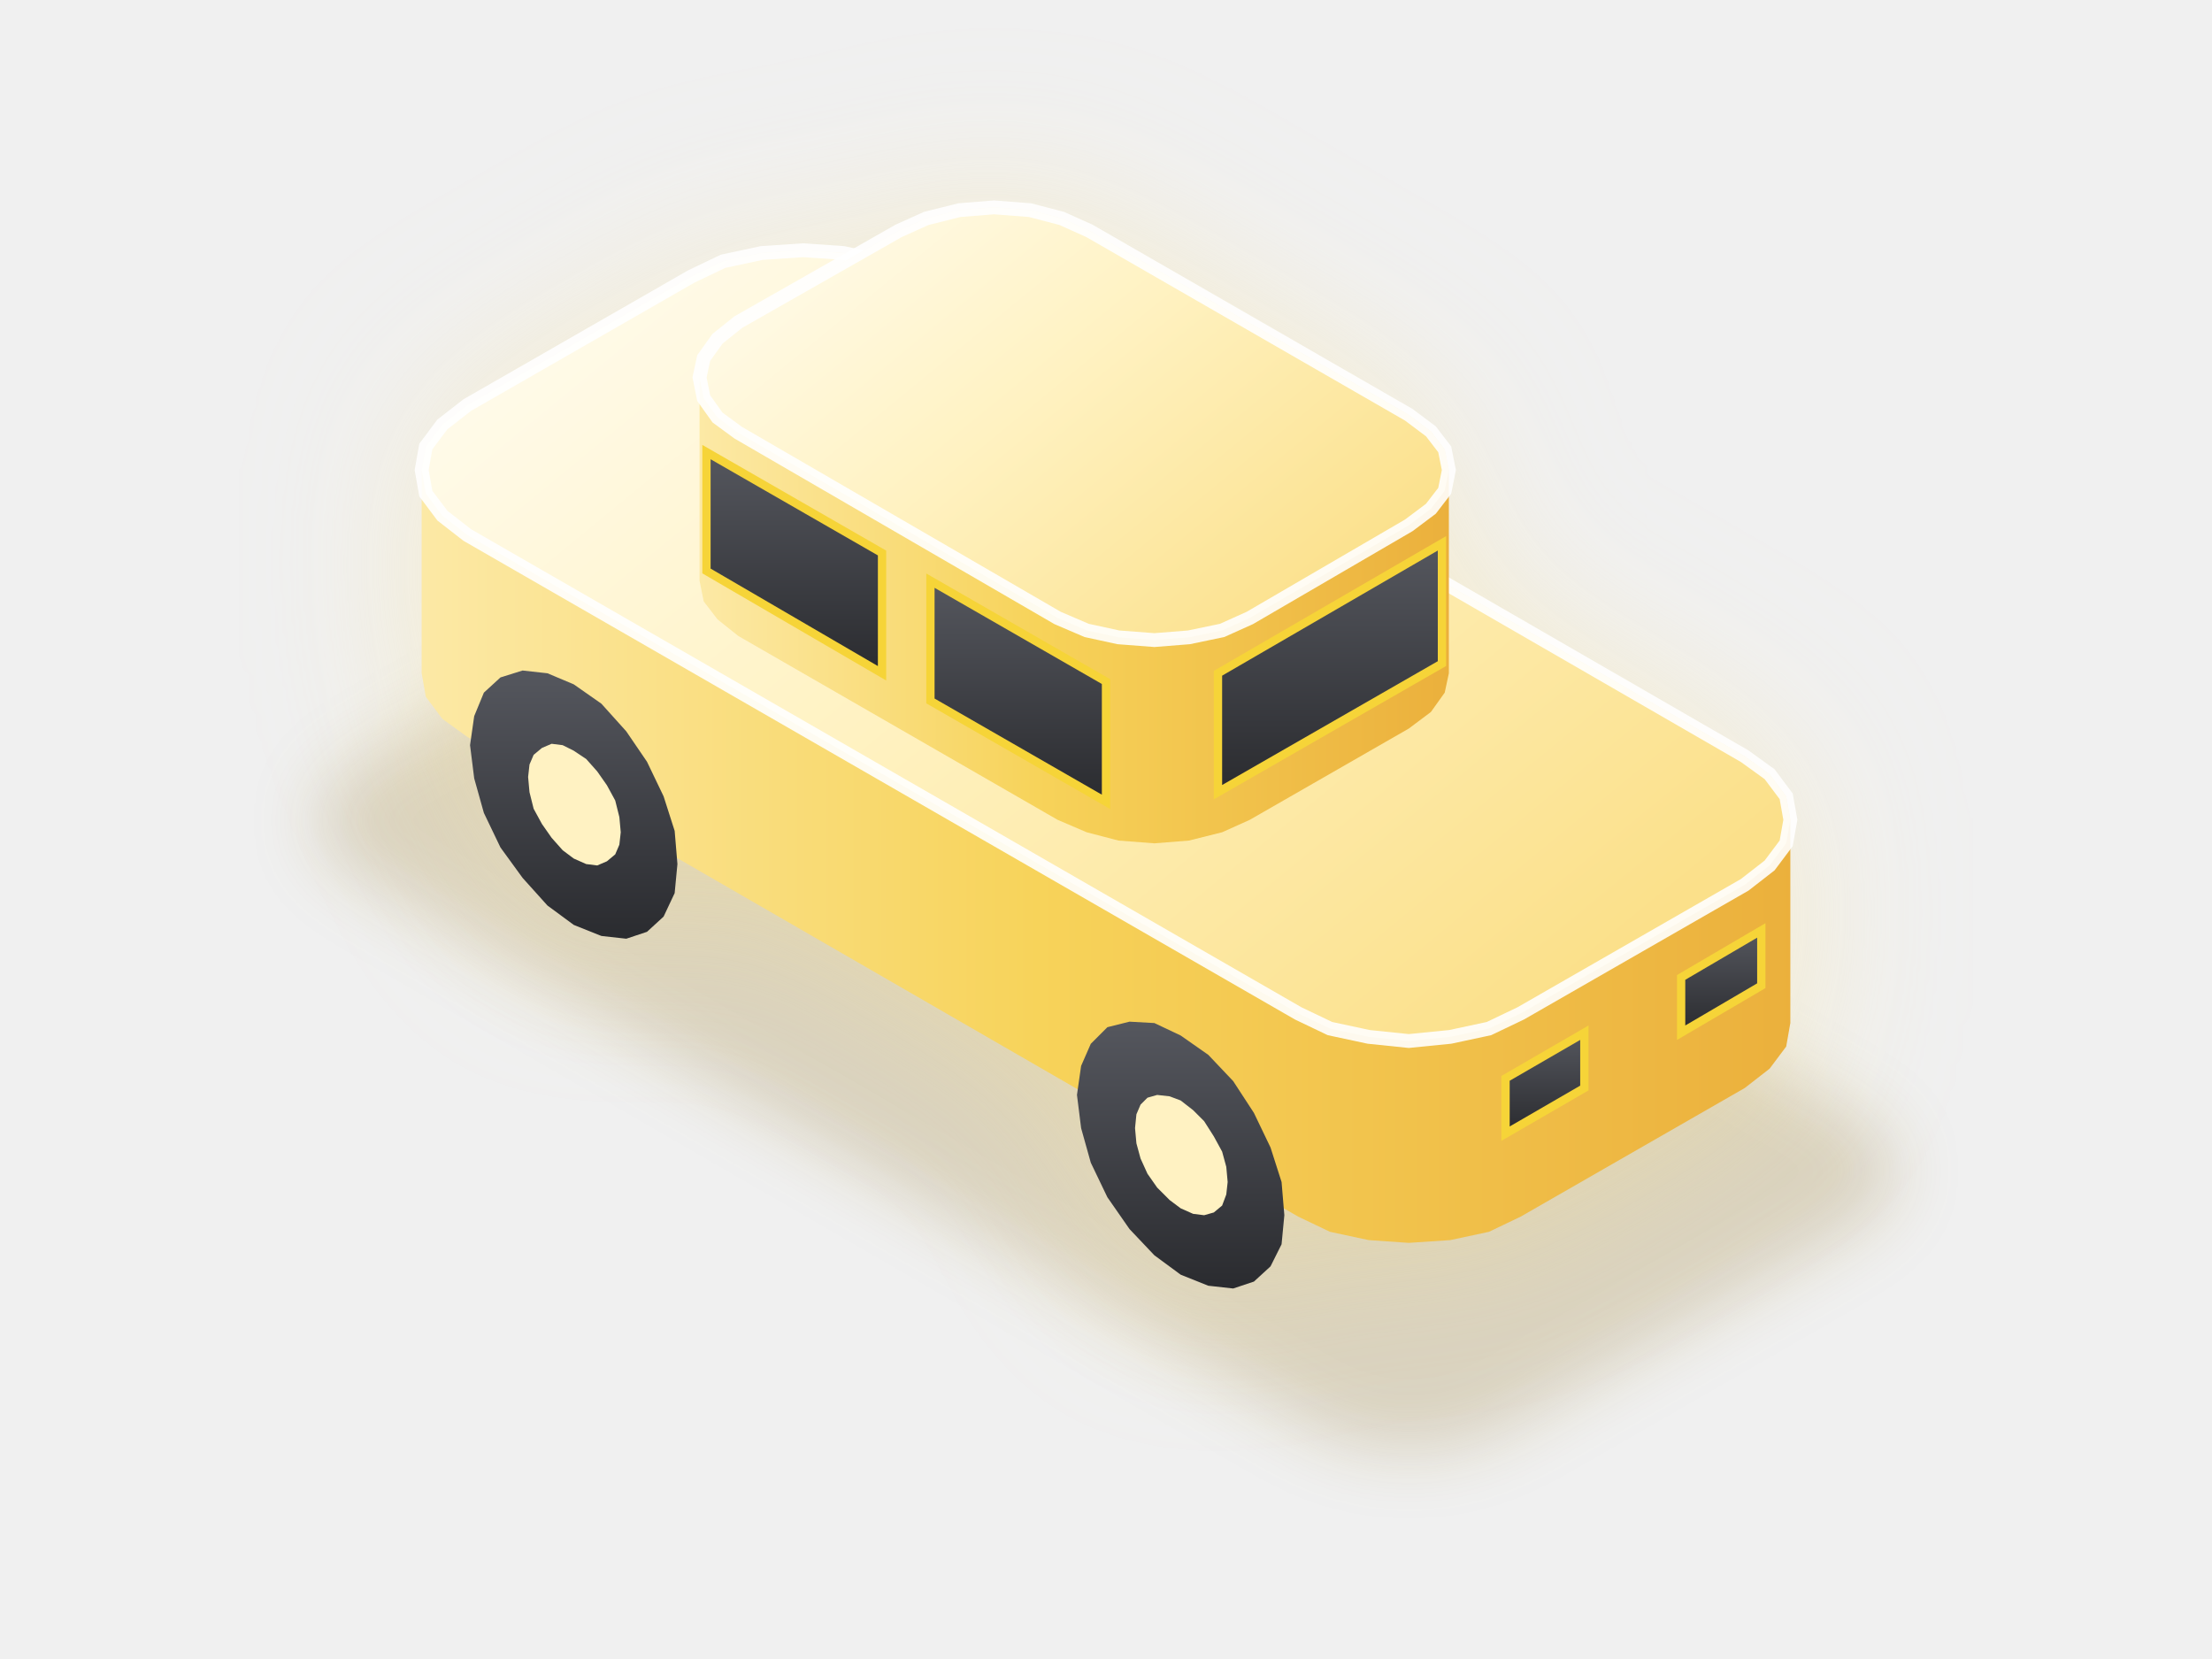
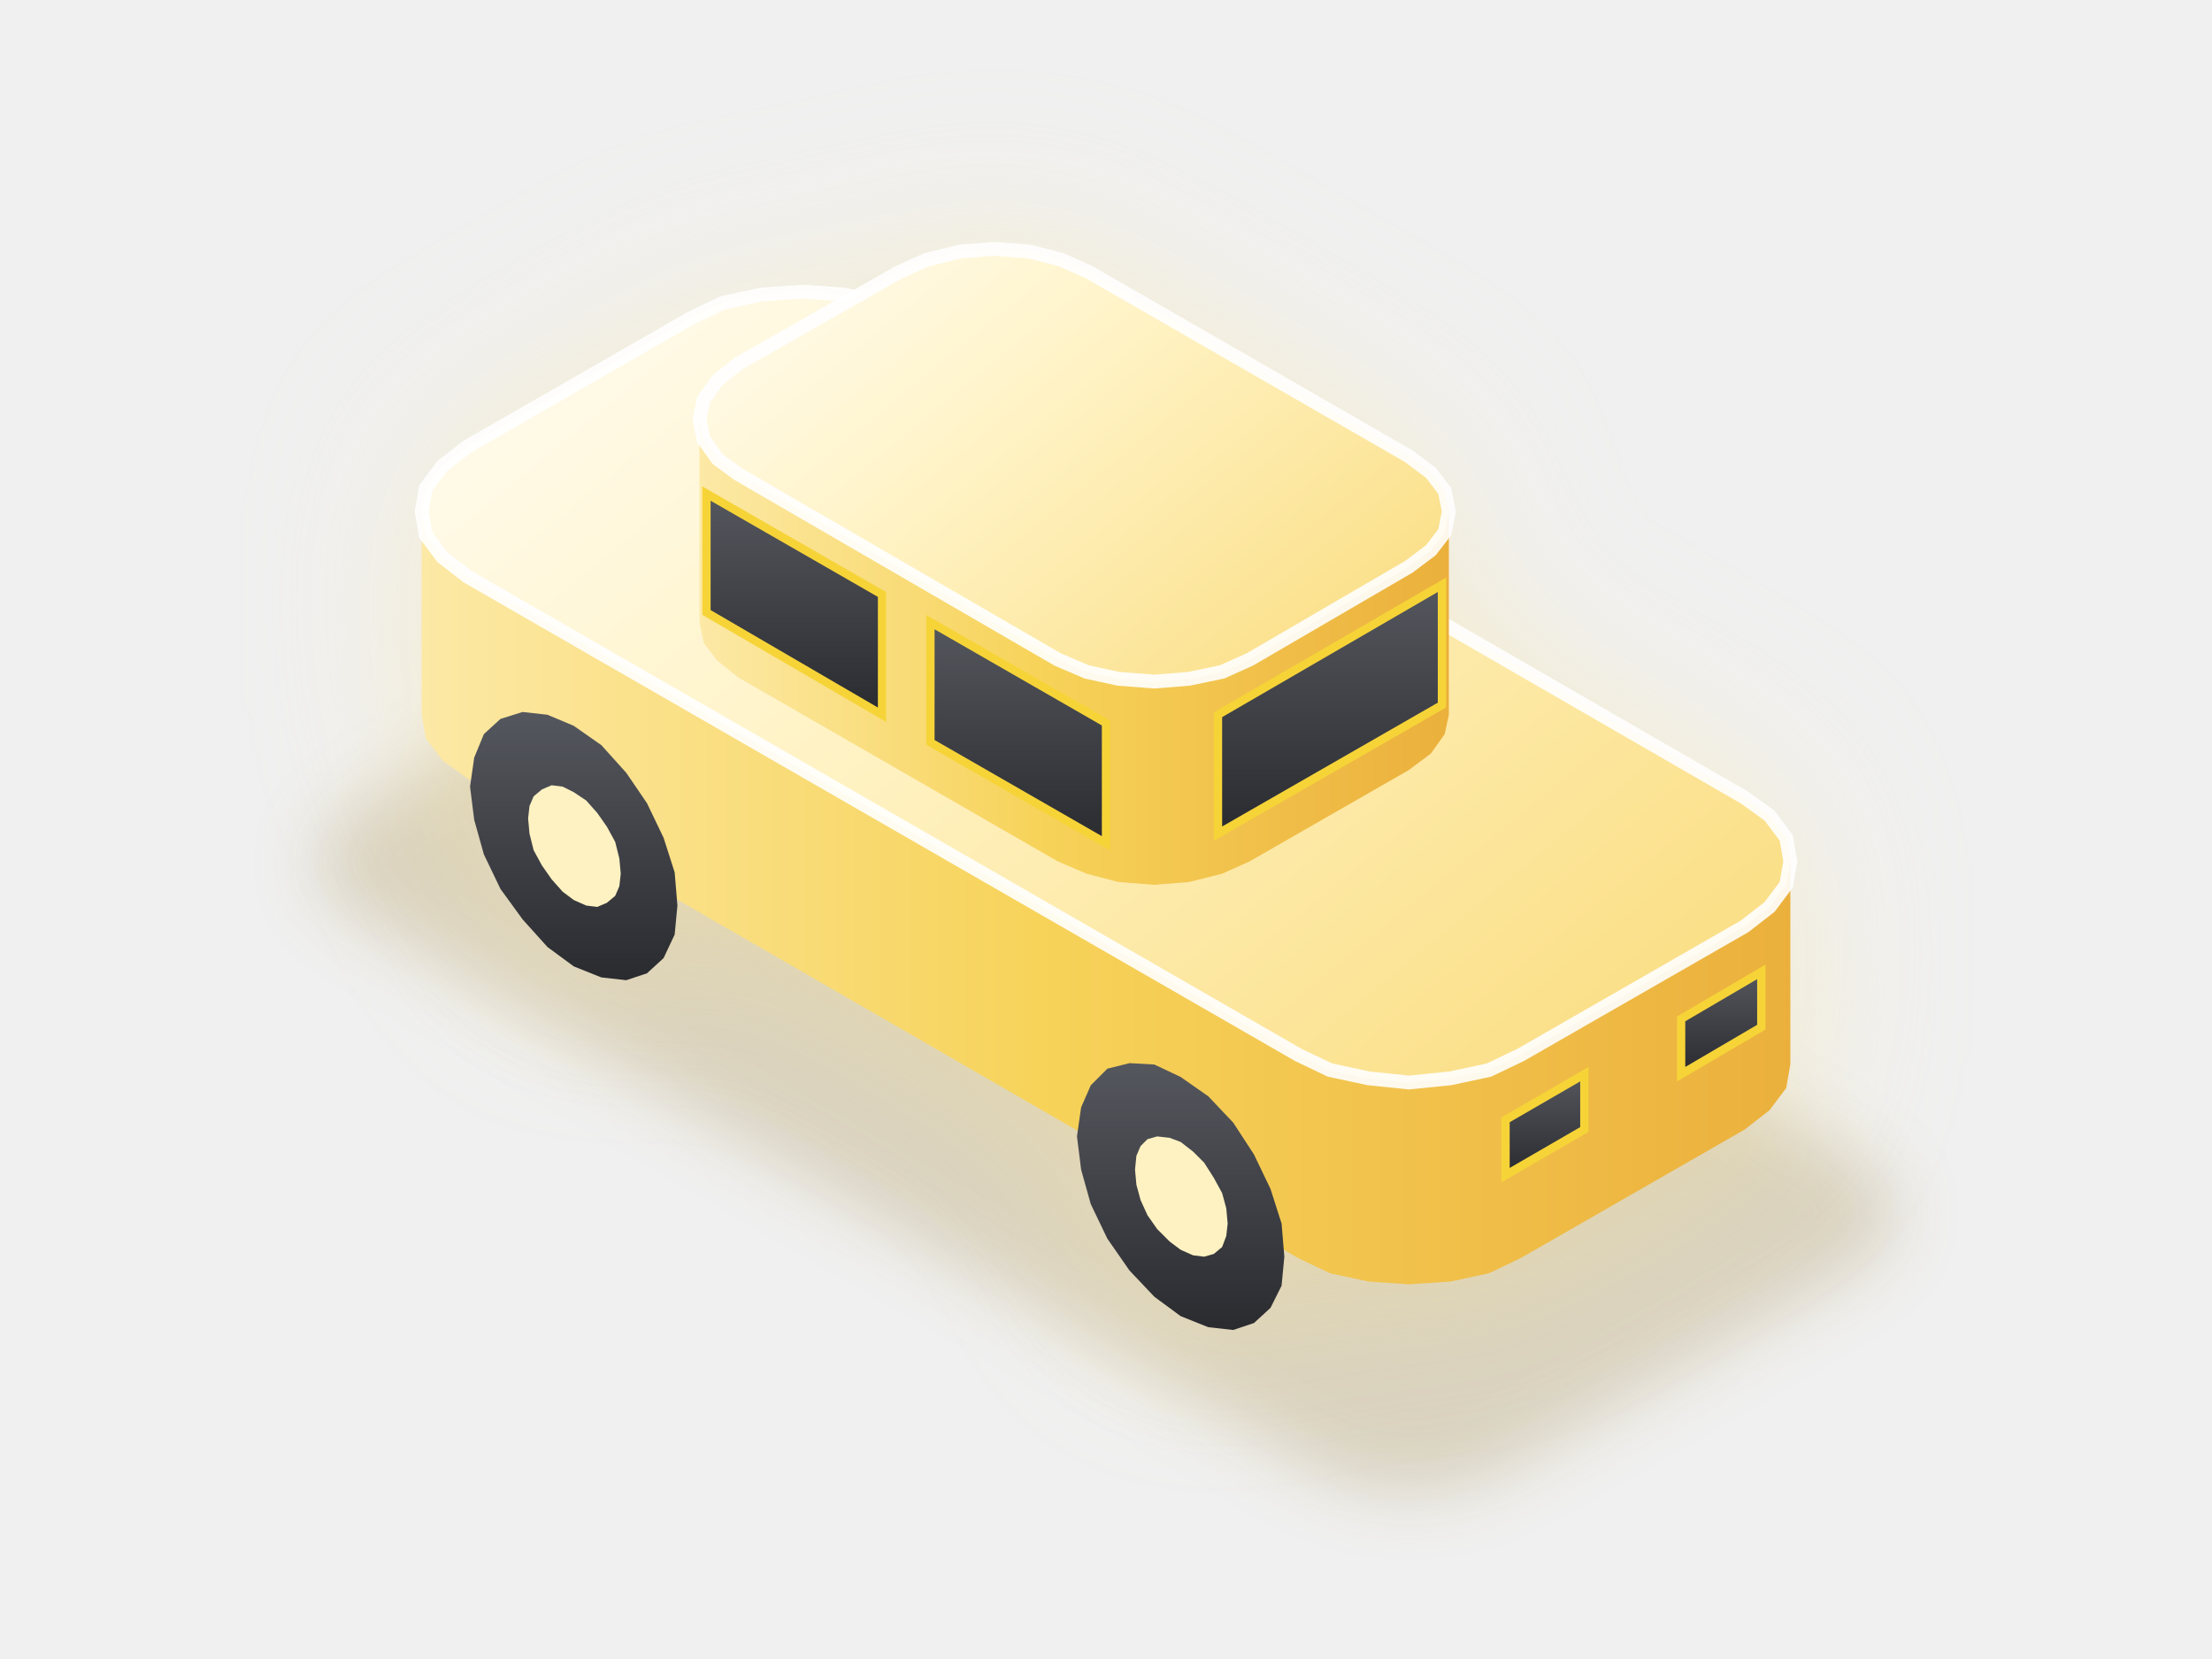
- <svg xmlns="http://www.w3.org/2000/svg" class="ii-auto" width="240" height="180" viewBox="0 0 160 120" fill="none" aria-hidden="true">
-   <style>.ii-auto *{transform-box:fill-box}.ii-auto .obj{animation:ii-rise .6s cubic-bezier(.05,.7,.1,1) both;transition:translate .4s cubic-bezier(.05,.7,.1,1)}.ii-auto .pt{animation:ii-drop .55s cubic-bezier(.05,.7,.1,1) .2s both}.ii-auto .gw{opacity:.4;animation:ii-breathe 4s cubic-bezier(.45,0,.55,1) 1s infinite;transition:opacity .35s}.ii-auto .sh{transform-origin:40% 40%;animation:ii-in .6s ease-out both;transition:transform .4s cubic-bezier(.05,.7,.1,1),opacity .4s}.ii-auto .sn{translate:-60px 0;animation:ii-sheen 1.2s cubic-bezier(.05,.7,.1,1) .45s both}.ii-auto .win{transition:fill .4s ease-out}:is(.ml-protect:hover,.ml-protect:focus-visible) .ii-auto .obj{translate:0 -5px}:is(.ml-protect:hover,.ml-protect:focus-visible) .ii-auto .sh{transform:scale(.92);opacity:.14}:is(.ml-protect:hover,.ml-protect:focus-visible) .ii-auto .gw{opacity:.8;animation:none}:is(.ml-protect:hover,.ml-protect:focus-visible) .ii-auto .sn{animation:ii-sheen 1.2s cubic-bezier(.05,.7,.1,1) both}:is(.ml-protect:hover,.ml-protect:focus-visible) .ii-auto .win{fill:#FFE79A}@keyframes ii-rise{from{opacity:0;transform:translateY(10px)}}@keyframes ii-drop{from{opacity:0;transform:translateY(-8px)}}@keyframes ii-in{from{opacity:0}}@keyframes ii-breathe{50%{opacity:.65}}@keyframes ii-sheen{from{translate:-60px 0}to{translate:220px 0}}@media (prefers-reduced-motion:reduce){.ii-auto *{animation:none!important;transition:none!important}}</style>
+ <svg xmlns="http://www.w3.org/2000/svg" class="ii-auto" width="240" height="180" viewBox="0 0 160 120" fill="none" style="overflow:visible" aria-hidden="true">
+   <style>.ii-auto *{transform-box:fill-box}.ii-auto .obj{animation:ii-rise .6s cubic-bezier(.05,.7,.1,1) both;transition:translate .4s cubic-bezier(.05,.7,.1,1)}.ii-auto .pt{animation:ii-drop .55s cubic-bezier(.05,.7,.1,1) .2s both}.ii-auto .gw{opacity:.4;animation:ii-breathe 4s cubic-bezier(.45,0,.55,1) 1s infinite;transition:opacity .35s}.ii-auto .sh{transform-origin:40% 40%;animation:ii-in .6s ease-out both;transition:transform .4s cubic-bezier(.05,.7,.1,1),opacity .4s}.ii-auto .sn{translate:-60px 0;animation:ii-sheen 1.2s cubic-bezier(.05,.7,.1,1) .45s both}.ii-auto .win{transition:fill .4s ease-out}.ii-auto .hl{opacity:0;transition:opacity .45s ease-out}:is(.ml-protect:hover,.ml-protect:focus-visible) .ii-auto .hl{opacity:.9}:is(.ml-protect:hover,.ml-protect:focus-visible) .ii-auto .obj{translate:0 -5px}:is(.ml-protect:hover,.ml-protect:focus-visible) .ii-auto .sh{transform:scale(.92);opacity:.14}:is(.ml-protect:hover,.ml-protect:focus-visible) .ii-auto .gw{opacity:1;animation:none}:is(.ml-protect:hover,.ml-protect:focus-visible) .ii-auto .sn{animation:ii-sheen 1.2s cubic-bezier(.05,.7,.1,1) both}:is(.ml-protect:hover,.ml-protect:focus-visible) .ii-auto .win{fill:#FFE79A}@keyframes ii-rise{from{opacity:0;transform:translateY(10px)}}@keyframes ii-drop{from{opacity:0;transform:translateY(-8px)}}@keyframes ii-in{from{opacity:0}}@keyframes ii-breathe{50%{opacity:.65}}@keyframes ii-sheen{from{translate:-60px 0}to{translate:220px 0}}@media (prefers-reduced-motion:reduce){.ii-auto *{animation:none!important;transition:none!important}}</style>
  <defs>
    <linearGradient id="ii-auto-t" x1="0" y1="0" x2="1" y2=".7">
      <stop offset="0" stop-color="#FFFDF5" />
      <stop offset=".5" stop-color="#FFF2C2" />
      <stop offset="1" stop-color="#FBE08A" />
    </linearGradient>
    <linearGradient id="ii-auto-s" x1="0" y1="0" x2="1" y2="0">
      <stop offset="0" stop-color="#FCE9A6" />
      <stop offset=".45" stop-color="#F7D35A" />
      <stop offset="1" stop-color="#EBB03C" />
    </linearGradient>
    <linearGradient id="ii-auto-g" x1="0" y1="0" x2="0" y2="1">
      <stop offset="0" stop-color="#55575E" />
      <stop offset="1" stop-color="#2A2B2F" />
    </linearGradient>
    <linearGradient id="ii-auto-h" x1="0" y1="0" x2="1" y2="0">
      <stop offset="0" stop-color="#fff" stop-opacity="0" />
      <stop offset=".5" stop-color="#fff" stop-opacity=".8" />
      <stop offset="1" stop-color="#fff" stop-opacity="0" />
    </linearGradient>
    <filter id="ii-auto-b" x="-50%" y="-50%" width="200%" height="200%">
      <feGaussianBlur stdDeviation="6" />
    </filter>
+     <filter id="ii-auto-hb" x="-80%" y="-80%" width="260%" height="260%">
+       <feGaussianBlur stdDeviation="14" />
+     </filter>
    <filter id="ii-auto-sb" x="-30%" y="-30%" width="160%" height="160%">
      <feGaussianBlur stdDeviation="2.4" />
    </filter>
  </defs>
-   <path class="sh" d="M108.9 103.3 L106.8 104.2 L104.5 104.8 L101.9 105.0 L99.4 104.8 L97.0 104.2 L95.0 103.3 L25.7 63.3 L24.2 62.2 L23.2 60.8 L22.8 59.3 L23.2 57.9 L24.2 56.5 L25.7 55.3 L51.1 40.7 L53.2 39.8 L55.5 39.2 L58.1 39.0 L60.6 39.2 L63.0 39.8 L65.0 40.7 L134.3 80.7 L135.8 81.8 L136.8 83.2 L137.2 84.7 L136.8 86.1 L135.8 87.5 L134.3 88.7 Z" fill="#8A6A12" opacity=".22" filter="url(#ii-auto-sb)" />
+   <path class="sh" d="M108.9 106.3 L106.8 107.2 L104.5 107.8 L101.9 108.0 L99.4 107.8 L97.0 107.2 L95.0 106.3 L25.7 66.3 L24.2 65.2 L23.2 63.8 L22.8 62.3 L23.2 60.9 L24.2 59.5 L25.7 58.3 L51.1 43.7 L53.2 42.8 L55.5 42.2 L58.1 42.0 L60.6 42.2 L63.0 42.8 L65.0 43.7 L134.3 83.7 L135.8 84.8 L136.8 86.2 L137.2 87.7 L136.8 89.1 L135.8 90.5 L134.3 91.7 Z" fill="#8A6A12" opacity=".22" filter="url(#ii-auto-sb)" />
  <g class="obj">
-     <g class="gw" filter="url(#ii-auto-b)">
+     <g class="hl" filter="url(#ii-auto-hb)">
      <g>
-         <path d="M30.5 34.0 L30.8 32.3 L32.0 30.7 L33.8 29.3 L50.0 20.0 L52.3 18.9 L55.1 18.3 L58.1 18.1 L61.0 18.3 L63.8 18.9 L66.1 20.0 L126.2 54.7 L128.0 56.0 L129.2 57.6 L129.5 59.3 L129.5 74.0 L129.2 75.7 L128.0 77.3 L126.2 78.7 L110.0 88.0 L107.7 89.1 L104.9 89.7 L101.9 89.9 L99.0 89.7 L96.2 89.1 L93.9 88.0 L33.8 53.3 L32.0 52.0 L30.8 50.4 L30.5 48.7 Z" fill="#FCE38A" />
-         <path d="M110.0 73.3 L107.7 74.4 L104.9 75.0 L101.9 75.3 L99.0 75.0 L96.2 74.4 L93.9 73.3 L33.8 38.7 L32.0 37.3 L30.8 35.7 L30.5 34.0 L30.8 32.3 L32.0 30.7 L33.8 29.3 L50.0 20.0 L52.3 18.9 L55.1 18.3 L58.1 18.1 L61.0 18.3 L63.8 18.9 L66.1 20.0 L126.2 54.7 L128.0 56.0 L129.2 57.6 L129.5 59.3 L129.2 61.0 L128.0 62.6 L126.2 64.0 Z" fill="#FCE38A" />
+         <path d="M30.5 37.0 L30.8 35.3 L32.0 33.7 L33.8 32.3 L50.0 23.0 L52.3 21.9 L55.1 21.3 L58.1 21.1 L61.0 21.3 L63.8 21.9 L66.1 23.0 L126.2 57.7 L128.0 59.0 L129.2 60.6 L129.5 62.3 L129.5 77.0 L129.2 78.7 L128.0 80.3 L126.2 81.7 L110.0 91.0 L107.7 92.1 L104.9 92.7 L101.9 92.9 L99.0 92.7 L96.2 92.1 L93.9 91.0 L33.8 56.3 L32.0 55.0 L30.8 53.4 L30.5 51.7 Z" fill="#FCE38A" />
+         <path d="M110.0 76.3 L107.7 77.4 L104.9 78.0 L101.9 78.3 L99.0 78.0 L96.2 77.4 L93.9 76.3 L33.8 41.7 L32.0 40.3 L30.8 38.7 L30.5 37.0 L30.8 35.3 L32.0 33.7 L33.8 32.3 L50.0 23.0 L52.3 21.9 L55.1 21.3 L58.1 21.1 L61.0 21.3 L63.8 21.9 L66.1 23.0 L126.2 57.7 L128.0 59.0 L129.2 60.6 L129.5 62.3 L129.2 64.0 L128.0 65.6 L126.2 67.0 Z" fill="#FCE38A" />
        <clipPath id="ii-auto-c1">
-           <path d="M110.0 73.3 L107.7 74.4 L104.9 75.0 L101.9 75.3 L99.0 75.0 L96.2 74.4 L93.9 73.3 L33.8 38.7 L32.0 37.3 L30.8 35.7 L30.5 34.0 L30.8 32.3 L32.0 30.7 L33.8 29.3 L50.0 20.0 L52.3 18.9 L55.1 18.3 L58.1 18.1 L61.0 18.3 L63.8 18.9 L66.1 20.0 L126.2 54.7 L128.0 56.0 L129.2 57.6 L129.5 59.3 L129.2 61.0 L128.0 62.6 L126.2 64.0 Z" />
+           <path d="M110.0 76.3 L107.7 77.4 L104.9 78.0 L101.9 78.3 L99.0 78.0 L96.2 77.4 L93.9 76.3 L33.8 41.7 L32.0 40.3 L30.8 38.7 L30.5 37.0 L30.8 35.3 L32.0 33.7 L33.8 32.3 L50.0 23.0 L52.3 21.9 L55.1 21.3 L58.1 21.1 L61.0 21.3 L63.8 21.9 L66.1 23.0 L126.2 57.7 L128.0 59.0 L129.2 60.6 L129.5 62.3 L129.2 64.0 L128.0 65.6 L126.2 67.0 Z" />
        </clipPath>
        <g clip-path="url(#ii-auto-c1)">
          <rect class="sn" x="-9.5" y="0" width="30" height="120" fill="url(#ii-auto-h)" transform="skewX(-20)" />
        </g>
-         <path d="M110.0 73.3 L107.7 74.4 L104.9 75.0 L101.9 75.3 L99.0 75.0 L96.2 74.4 L93.9 73.3 L33.8 38.7 L32.0 37.3 L30.8 35.7 L30.5 34.0 L30.8 32.3 L32.0 30.7 L33.8 29.3 L50.0 20.0 L52.3 18.9 L55.1 18.3 L58.1 18.1 L61.0 18.3 L63.8 18.9 L66.1 20.0 L126.2 54.7 L128.0 56.0 L129.2 57.6 L129.5 59.3 L129.2 61.0 L128.0 62.6 L126.2 64.0 Z" stroke="#fff" stroke-width="1" opacity=".9" />
+         <path d="M110.0 76.3 L107.7 77.4 L104.9 78.0 L101.9 78.3 L99.0 78.0 L96.2 77.4 L93.9 76.3 L33.8 41.7 L32.0 40.3 L30.8 38.7 L30.5 37.0 L30.8 35.3 L32.0 33.7 L33.8 32.3 L50.0 23.0 L52.3 21.9 L55.1 21.3 L58.1 21.1 L61.0 21.3 L63.8 21.9 L66.1 23.0 L126.2 57.7 L128.0 59.0 L129.2 60.6 L129.5 62.3 L129.2 64.0 L128.0 65.6 L126.2 67.0 Z" stroke="#fff" stroke-width="1" opacity=".9" />
      </g>
      <g class="pt">
        <g>
-           <path d="M50.6 27.3 L50.9 25.9 L51.9 24.5 L53.4 23.3 L65.0 16.7 L67.0 15.8 L69.4 15.2 L71.9 15.0 L74.5 15.2 L76.8 15.8 L78.8 16.7 L101.9 30.0 L103.5 31.2 L104.5 32.5 L104.8 34.0 L104.8 48.7 L104.5 50.1 L103.5 51.5 L101.9 52.7 L90.4 59.3 L88.4 60.2 L86.0 60.8 L83.5 61.0 L80.9 60.8 L78.6 60.2 L76.5 59.3 L53.4 46.0 L51.9 44.8 L50.9 43.5 L50.6 42.0 Z" fill="#FCE38A" />
-           <path d="M90.4 44.7 L88.4 45.6 L86.0 46.1 L83.5 46.3 L80.9 46.1 L78.6 45.6 L76.5 44.7 L53.4 31.3 L51.9 30.2 L50.9 28.8 L50.6 27.3 L50.9 25.9 L51.9 24.5 L53.4 23.3 L65.0 16.7 L67.0 15.8 L69.4 15.2 L71.9 15.0 L74.5 15.2 L76.8 15.8 L78.8 16.7 L101.9 30.0 L103.5 31.2 L104.5 32.5 L104.8 34.0 L104.5 35.5 L103.5 36.8 L101.9 38.0 Z" fill="#FCE38A" />
+           <path d="M50.6 30.3 L50.9 28.9 L51.9 27.5 L53.4 26.3 L65.0 19.7 L67.0 18.8 L69.4 18.2 L71.9 18.0 L74.5 18.2 L76.8 18.8 L78.8 19.7 L101.9 33.0 L103.5 34.2 L104.5 35.5 L104.8 37.0 L104.8 51.7 L104.5 53.1 L103.5 54.5 L101.9 55.7 L90.4 62.3 L88.4 63.2 L86.0 63.8 L83.5 64.0 L80.9 63.8 L78.6 63.2 L76.5 62.3 L53.4 49.0 L51.9 47.8 L50.9 46.5 L50.6 45.0 Z" fill="#FCE38A" />
+           <path d="M90.4 47.7 L88.4 48.6 L86.0 49.1 L83.5 49.3 L80.9 49.1 L78.6 48.6 L76.5 47.7 L53.4 34.3 L51.9 33.2 L50.9 31.8 L50.6 30.3 L50.9 28.9 L51.9 27.5 L53.4 26.3 L65.0 19.7 L67.0 18.8 L69.4 18.2 L71.9 18.0 L74.5 18.2 L76.8 18.8 L78.8 19.7 L101.9 33.0 L103.5 34.2 L104.5 35.5 L104.8 37.0 L104.5 38.5 L103.5 39.8 L101.9 41.0 Z" fill="#FCE38A" />
          <clipPath id="ii-auto-c2">
-             <path d="M90.4 44.7 L88.4 45.6 L86.0 46.1 L83.5 46.3 L80.9 46.1 L78.6 45.6 L76.5 44.7 L53.4 31.3 L51.9 30.2 L50.9 28.8 L50.6 27.3 L50.9 25.9 L51.9 24.5 L53.4 23.3 L65.0 16.7 L67.0 15.8 L69.4 15.2 L71.9 15.0 L74.5 15.2 L76.8 15.8 L78.8 16.7 L101.9 30.0 L103.5 31.2 L104.5 32.5 L104.8 34.0 L104.5 35.5 L103.5 36.8 L101.9 38.0 Z" />
+             <path d="M90.4 47.7 L88.4 48.6 L86.0 49.1 L83.5 49.3 L80.9 49.1 L78.6 48.6 L76.5 47.7 L53.4 34.3 L51.9 33.2 L50.9 31.8 L50.6 30.3 L50.9 28.9 L51.9 27.5 L53.4 26.3 L65.0 19.7 L67.0 18.8 L69.4 18.2 L71.9 18.0 L74.5 18.2 L76.8 18.8 L78.8 19.7 L101.9 33.0 L103.5 34.2 L104.5 35.5 L104.8 37.0 L104.5 38.5 L103.5 39.8 L101.9 41.0 Z" />
          </clipPath>
          <g clip-path="url(#ii-auto-c2)">
            <rect class="sn" x="10.6" y="0" width="30" height="120" fill="url(#ii-auto-h)" transform="skewX(-20)" />
          </g>
-           <path d="M90.4 44.7 L88.4 45.6 L86.0 46.1 L83.5 46.3 L80.9 46.1 L78.6 45.6 L76.5 44.7 L53.4 31.3 L51.9 30.2 L50.9 28.8 L50.6 27.3 L50.9 25.9 L51.9 24.5 L53.4 23.3 L65.0 16.7 L67.0 15.8 L69.4 15.2 L71.9 15.0 L74.5 15.2 L76.8 15.8 L78.8 16.7 L101.9 30.0 L103.5 31.2 L104.5 32.5 L104.8 34.0 L104.5 35.5 L103.5 36.8 L101.9 38.0 Z" stroke="#fff" stroke-width="1" opacity=".9" />
+           <path d="M90.4 47.7 L88.4 48.6 L86.0 49.1 L83.5 49.3 L80.9 49.1 L78.6 48.6 L76.5 47.7 L53.4 34.3 L51.9 33.2 L50.9 31.8 L50.6 30.3 L50.9 28.9 L51.9 27.5 L53.4 26.3 L65.0 19.7 L67.0 18.8 L69.4 18.2 L71.9 18.0 L74.5 18.2 L76.8 18.8 L78.8 19.7 L101.9 33.0 L103.5 34.2 L104.5 35.5 L104.8 37.0 L104.5 38.5 L103.5 39.8 L101.9 41.0 Z" stroke="#fff" stroke-width="1" opacity=".9" />
        </g>
-         <path class="win" d="M51.1 32.7 L63.8 40.0 L63.8 48.7 L51.1 41.3 Z" fill="#FCE38A" stroke="#F6D438" stroke-width=".6" />
-         <path class="win" d="M67.3 42.0 L80.0 49.3 L80.0 58.0 L67.3 50.7 Z" fill="#FCE38A" stroke="#F6D438" stroke-width=".6" />
-         <path class="win" d="M104.3 39.3 L88.1 48.7 L88.1 57.3 L104.3 48.0 Z" fill="#FCE38A" stroke="#F6D438" stroke-width=".6" />
+         <path class="win" d="M51.1 35.7 L63.8 43.0 L63.8 51.7 L51.1 44.3 Z" fill="#FCE38A" stroke="#F6D438" stroke-width=".6" />
+         <path class="win" d="M67.3 45.0 L80.0 52.3 L80.0 61.0 L67.3 53.7 Z" fill="#FCE38A" stroke="#F6D438" stroke-width=".6" />
+         <path class="win" d="M104.3 42.3 L88.1 51.7 L88.1 60.3 L104.3 51.0 Z" fill="#FCE38A" stroke="#F6D438" stroke-width=".6" />
      </g>
-       <path class="win" d="M127.4 67.3 L121.6 70.7 L121.6 74.7 L127.4 71.3 Z" fill="#FCE38A" stroke="#F6D438" stroke-width=".6" />
-       <path class="win" d="M114.6 74.7 L108.9 78.0 L108.9 82.0 L114.6 78.7 Z" fill="#FCE38A" stroke="#F6D438" stroke-width=".6" />
-       <path d="M49.0 62.5 L48.8 60.1 L48.0 57.6 L46.8 55.1 L45.3 52.9 L43.5 50.9 L41.5 49.5 L39.6 48.7 L37.8 48.5 L36.2 49.0 L35.0 50.1 L34.3 51.8 L34.0 53.9 L34.3 56.3 L35.0 58.8 L36.2 61.3 L37.8 63.5 L39.6 65.5 L41.5 66.9 L43.5 67.7 L45.3 67.9 L46.8 67.4 L48.0 66.3 L48.8 64.6 Z" fill="#FCE38A" />
-       <path d="M44.9 60.2 L44.8 59.1 L44.5 57.9 L43.9 56.8 L43.2 55.8 L42.4 54.9 L41.5 54.3 L40.7 53.9 L39.9 53.8 L39.2 54.1 L38.6 54.6 L38.3 55.3 L38.2 56.2 L38.3 57.3 L38.6 58.5 L39.2 59.6 L39.9 60.6 L40.7 61.5 L41.5 62.1 L42.4 62.5 L43.2 62.6 L43.9 62.3 L44.5 61.8 L44.8 61.1 Z" fill="#FFF2C2" />
-       <path d="M92.9 87.9 L92.7 85.5 L91.9 83.0 L90.7 80.5 L89.2 78.2 L87.4 76.3 L85.4 74.9 L83.5 74.0 L81.7 73.9 L80.1 74.3 L78.9 75.5 L78.2 77.1 L77.9 79.2 L78.2 81.6 L78.9 84.1 L80.1 86.6 L81.7 88.9 L83.5 90.8 L85.4 92.2 L87.4 93.0 L89.2 93.2 L90.7 92.7 L91.9 91.6 L92.7 90.0 Z" fill="#FCE38A" />
-       <path d="M88.8 85.5 L88.7 84.4 L88.4 83.3 L87.8 82.2 L87.1 81.1 L86.3 80.3 L85.4 79.6 L84.6 79.3 L83.7 79.2 L83.0 79.4 L82.5 79.9 L82.2 80.6 L82.1 81.6 L82.2 82.7 L82.5 83.8 L83.0 84.9 L83.7 85.9 L84.6 86.8 L85.4 87.4 L86.3 87.8 L87.1 87.9 L87.8 87.7 L88.4 87.2 L88.7 86.4 Z" fill="#FFF2C2" />
+       <path class="win" d="M127.4 70.3 L121.6 73.7 L121.6 77.7 L127.4 74.3 Z" fill="#FCE38A" stroke="#F6D438" stroke-width=".6" />
+       <path class="win" d="M114.6 77.7 L108.9 81.0 L108.9 85.0 L114.6 81.7 Z" fill="#FCE38A" stroke="#F6D438" stroke-width=".6" />
+       <path d="M49.0 65.5 L48.8 63.1 L48.0 60.6 L46.8 58.1 L45.3 55.9 L43.5 53.9 L41.5 52.5 L39.6 51.7 L37.8 51.5 L36.2 52.0 L35.0 53.1 L34.3 54.8 L34.0 56.9 L34.3 59.3 L35.0 61.8 L36.2 64.3 L37.8 66.5 L39.6 68.5 L41.5 69.9 L43.5 70.7 L45.3 70.9 L46.8 70.4 L48.0 69.3 L48.8 67.6 Z" fill="#FCE38A" />
+       <path d="M44.9 63.2 L44.8 62.1 L44.5 60.9 L43.9 59.8 L43.2 58.8 L42.4 57.9 L41.5 57.3 L40.7 56.9 L39.9 56.8 L39.2 57.1 L38.6 57.6 L38.3 58.3 L38.2 59.2 L38.3 60.3 L38.6 61.5 L39.2 62.6 L39.9 63.6 L40.7 64.5 L41.5 65.1 L42.4 65.5 L43.2 65.6 L43.9 65.3 L44.5 64.8 L44.8 64.1 Z" fill="#FFF2C2" />
+       <path d="M92.9 90.9 L92.7 88.5 L91.9 86.0 L90.7 83.5 L89.2 81.2 L87.4 79.3 L85.4 77.9 L83.5 77.0 L81.7 76.9 L80.1 77.3 L78.9 78.5 L78.2 80.1 L77.9 82.2 L78.2 84.6 L78.9 87.1 L80.1 89.6 L81.7 91.9 L83.5 93.8 L85.4 95.2 L87.4 96.0 L89.2 96.2 L90.7 95.7 L91.9 94.6 L92.7 93.0 Z" fill="#FCE38A" />
+       <path d="M88.8 88.5 L88.7 87.4 L88.4 86.3 L87.8 85.2 L87.1 84.1 L86.3 83.3 L85.4 82.6 L84.6 82.3 L83.7 82.2 L83.0 82.4 L82.5 82.9 L82.2 83.6 L82.1 84.6 L82.2 85.7 L82.5 86.8 L83.0 87.9 L83.7 88.9 L84.6 89.8 L85.4 90.4 L86.3 90.8 L87.1 90.9 L87.8 90.7 L88.4 90.2 L88.7 89.4 Z" fill="#FFF2C2" />
+     </g>
+     <g class="gw" filter="url(#ii-auto-b)">
+       <g>
+         <path d="M30.5 37.0 L30.8 35.3 L32.0 33.7 L33.8 32.3 L50.0 23.0 L52.3 21.9 L55.1 21.3 L58.1 21.1 L61.0 21.3 L63.8 21.9 L66.1 23.0 L126.2 57.7 L128.0 59.0 L129.2 60.6 L129.5 62.3 L129.5 77.0 L129.2 78.7 L128.0 80.3 L126.2 81.7 L110.0 91.0 L107.7 92.1 L104.9 92.7 L101.9 92.9 L99.0 92.7 L96.2 92.1 L93.9 91.0 L33.8 56.3 L32.0 55.0 L30.8 53.4 L30.5 51.7 Z" fill="#FCE38A" />
+         <path d="M110.0 76.3 L107.7 77.4 L104.9 78.0 L101.9 78.3 L99.0 78.0 L96.2 77.4 L93.9 76.3 L33.8 41.7 L32.0 40.3 L30.8 38.7 L30.5 37.0 L30.8 35.3 L32.0 33.7 L33.8 32.3 L50.0 23.0 L52.3 21.9 L55.1 21.3 L58.1 21.1 L61.0 21.3 L63.8 21.9 L66.1 23.0 L126.2 57.7 L128.0 59.0 L129.2 60.6 L129.5 62.3 L129.2 64.0 L128.0 65.6 L126.2 67.0 Z" fill="#FCE38A" />
+         <clipPath id="ii-auto-c1">
+           <path d="M110.0 76.3 L107.7 77.4 L104.9 78.0 L101.9 78.3 L99.0 78.0 L96.2 77.4 L93.9 76.3 L33.8 41.7 L32.0 40.3 L30.8 38.7 L30.5 37.0 L30.8 35.3 L32.0 33.7 L33.8 32.3 L50.0 23.0 L52.3 21.9 L55.1 21.3 L58.1 21.1 L61.0 21.3 L63.8 21.9 L66.1 23.0 L126.2 57.7 L128.0 59.0 L129.2 60.6 L129.5 62.3 L129.2 64.0 L128.0 65.6 L126.2 67.0 Z" />
+         </clipPath>
+         <g clip-path="url(#ii-auto-c1)">
+           <rect class="sn" x="-9.5" y="0" width="30" height="120" fill="url(#ii-auto-h)" transform="skewX(-20)" />
+         </g>
+         <path d="M110.0 76.3 L107.7 77.4 L104.9 78.0 L101.9 78.3 L99.0 78.0 L96.2 77.4 L93.9 76.3 L33.8 41.7 L32.0 40.3 L30.8 38.7 L30.5 37.0 L30.8 35.3 L32.0 33.7 L33.8 32.3 L50.0 23.0 L52.3 21.9 L55.1 21.3 L58.1 21.1 L61.0 21.3 L63.8 21.9 L66.1 23.0 L126.2 57.7 L128.0 59.0 L129.2 60.6 L129.5 62.3 L129.2 64.0 L128.0 65.6 L126.2 67.0 Z" stroke="#fff" stroke-width="1" opacity=".9" />
+       </g>
+       <g class="pt">
+         <g>
+           <path d="M50.6 30.3 L50.9 28.9 L51.9 27.5 L53.4 26.3 L65.0 19.7 L67.0 18.8 L69.4 18.2 L71.9 18.0 L74.5 18.2 L76.8 18.8 L78.8 19.7 L101.9 33.0 L103.5 34.2 L104.5 35.5 L104.8 37.0 L104.8 51.7 L104.5 53.1 L103.5 54.5 L101.9 55.7 L90.4 62.3 L88.4 63.2 L86.0 63.8 L83.5 64.0 L80.9 63.8 L78.6 63.2 L76.5 62.3 L53.4 49.0 L51.9 47.8 L50.9 46.5 L50.6 45.0 Z" fill="#FCE38A" />
+           <path d="M90.4 47.7 L88.4 48.6 L86.0 49.1 L83.5 49.3 L80.9 49.1 L78.6 48.6 L76.5 47.7 L53.4 34.3 L51.9 33.2 L50.9 31.8 L50.6 30.3 L50.9 28.9 L51.9 27.5 L53.4 26.3 L65.0 19.7 L67.0 18.8 L69.4 18.2 L71.9 18.0 L74.5 18.2 L76.8 18.8 L78.8 19.7 L101.9 33.0 L103.5 34.2 L104.5 35.5 L104.8 37.0 L104.5 38.5 L103.5 39.8 L101.9 41.0 Z" fill="#FCE38A" />
+           <clipPath id="ii-auto-c2">
+             <path d="M90.4 47.7 L88.4 48.6 L86.0 49.1 L83.5 49.3 L80.9 49.1 L78.6 48.6 L76.5 47.7 L53.4 34.3 L51.9 33.2 L50.9 31.8 L50.6 30.3 L50.9 28.9 L51.9 27.5 L53.4 26.3 L65.0 19.7 L67.0 18.8 L69.4 18.2 L71.9 18.0 L74.5 18.2 L76.8 18.8 L78.8 19.7 L101.9 33.0 L103.5 34.2 L104.5 35.5 L104.8 37.0 L104.5 38.5 L103.5 39.8 L101.9 41.0 Z" />
+           </clipPath>
+           <g clip-path="url(#ii-auto-c2)">
+             <rect class="sn" x="10.6" y="0" width="30" height="120" fill="url(#ii-auto-h)" transform="skewX(-20)" />
+           </g>
+           <path d="M90.4 47.7 L88.4 48.6 L86.0 49.1 L83.5 49.3 L80.9 49.1 L78.6 48.6 L76.5 47.7 L53.4 34.3 L51.9 33.2 L50.9 31.8 L50.6 30.3 L50.9 28.9 L51.9 27.5 L53.4 26.3 L65.0 19.7 L67.0 18.8 L69.4 18.2 L71.9 18.0 L74.5 18.2 L76.8 18.8 L78.8 19.7 L101.9 33.0 L103.5 34.2 L104.5 35.5 L104.8 37.0 L104.5 38.5 L103.5 39.8 L101.9 41.0 Z" stroke="#fff" stroke-width="1" opacity=".9" />
+         </g>
+         <path class="win" d="M51.1 35.7 L63.8 43.0 L63.8 51.7 L51.1 44.3 Z" fill="#FCE38A" stroke="#F6D438" stroke-width=".6" />
+         <path class="win" d="M67.3 45.0 L80.0 52.3 L80.0 61.0 L67.3 53.7 Z" fill="#FCE38A" stroke="#F6D438" stroke-width=".6" />
+         <path class="win" d="M104.3 42.3 L88.1 51.7 L88.1 60.3 L104.3 51.0 Z" fill="#FCE38A" stroke="#F6D438" stroke-width=".6" />
+       </g>
+       <path class="win" d="M127.4 70.3 L121.6 73.7 L121.6 77.7 L127.4 74.3 Z" fill="#FCE38A" stroke="#F6D438" stroke-width=".6" />
+       <path class="win" d="M114.6 77.7 L108.9 81.0 L108.9 85.0 L114.6 81.7 Z" fill="#FCE38A" stroke="#F6D438" stroke-width=".6" />
+       <path d="M49.0 65.5 L48.8 63.1 L48.0 60.6 L46.8 58.1 L45.3 55.9 L43.5 53.9 L41.5 52.5 L39.6 51.7 L37.8 51.5 L36.2 52.0 L35.0 53.1 L34.3 54.8 L34.0 56.9 L34.3 59.3 L35.0 61.8 L36.2 64.3 L37.8 66.5 L39.6 68.5 L41.5 69.9 L43.5 70.7 L45.3 70.9 L46.8 70.4 L48.0 69.3 L48.8 67.6 Z" fill="#FCE38A" />
+       <path d="M44.9 63.2 L44.8 62.1 L44.5 60.9 L43.9 59.8 L43.2 58.8 L42.4 57.9 L41.5 57.3 L40.7 56.9 L39.9 56.8 L39.2 57.1 L38.6 57.6 L38.3 58.3 L38.2 59.2 L38.3 60.3 L38.6 61.5 L39.2 62.6 L39.9 63.6 L40.7 64.5 L41.5 65.1 L42.4 65.5 L43.2 65.6 L43.9 65.3 L44.5 64.8 L44.8 64.1 Z" fill="#FFF2C2" />
+       <path d="M92.9 90.9 L92.7 88.5 L91.9 86.0 L90.7 83.5 L89.2 81.2 L87.4 79.3 L85.4 77.9 L83.5 77.0 L81.7 76.9 L80.1 77.3 L78.9 78.5 L78.2 80.1 L77.9 82.2 L78.2 84.6 L78.9 87.1 L80.1 89.6 L81.7 91.9 L83.5 93.8 L85.4 95.2 L87.4 96.0 L89.2 96.2 L90.7 95.7 L91.9 94.6 L92.7 93.0 Z" fill="#FCE38A" />
+       <path d="M88.8 88.5 L88.7 87.4 L88.4 86.3 L87.8 85.2 L87.1 84.1 L86.3 83.3 L85.4 82.6 L84.6 82.3 L83.7 82.2 L83.0 82.4 L82.5 82.9 L82.2 83.6 L82.1 84.6 L82.2 85.7 L82.5 86.8 L83.0 87.9 L83.7 88.9 L84.6 89.8 L85.4 90.4 L86.3 90.8 L87.1 90.9 L87.8 90.7 L88.4 90.2 L88.7 89.4 Z" fill="#FFF2C2" />
    </g>
    <g>
-       <path d="M30.5 34.0 L30.8 32.3 L32.0 30.7 L33.8 29.3 L50.0 20.0 L52.3 18.9 L55.1 18.3 L58.1 18.1 L61.0 18.3 L63.8 18.9 L66.1 20.0 L126.2 54.7 L128.0 56.0 L129.2 57.6 L129.5 59.3 L129.5 74.0 L129.2 75.7 L128.0 77.3 L126.2 78.7 L110.0 88.0 L107.7 89.1 L104.9 89.7 L101.9 89.9 L99.0 89.7 L96.2 89.1 L93.9 88.0 L33.8 53.3 L32.0 52.0 L30.8 50.4 L30.5 48.7 Z" fill="url(#ii-auto-s)" />
-       <path d="M110.0 73.3 L107.7 74.4 L104.9 75.0 L101.9 75.3 L99.0 75.0 L96.2 74.4 L93.9 73.3 L33.8 38.7 L32.0 37.3 L30.8 35.7 L30.5 34.0 L30.8 32.3 L32.0 30.7 L33.8 29.3 L50.0 20.0 L52.3 18.9 L55.1 18.3 L58.1 18.1 L61.0 18.3 L63.8 18.9 L66.1 20.0 L126.2 54.7 L128.0 56.0 L129.2 57.6 L129.5 59.3 L129.2 61.0 L128.0 62.6 L126.2 64.0 Z" fill="url(#ii-auto-t)" />
+       <path d="M30.5 37.0 L30.8 35.3 L32.0 33.7 L33.8 32.3 L50.0 23.0 L52.3 21.9 L55.1 21.3 L58.1 21.1 L61.0 21.3 L63.8 21.9 L66.1 23.0 L126.2 57.7 L128.0 59.0 L129.2 60.6 L129.5 62.3 L129.5 77.0 L129.2 78.7 L128.0 80.3 L126.2 81.7 L110.0 91.0 L107.7 92.1 L104.9 92.7 L101.9 92.9 L99.0 92.7 L96.2 92.1 L93.9 91.0 L33.8 56.3 L32.0 55.0 L30.8 53.4 L30.5 51.7 Z" fill="url(#ii-auto-s)" />
+       <path d="M110.0 76.3 L107.7 77.4 L104.9 78.0 L101.9 78.3 L99.0 78.0 L96.2 77.4 L93.9 76.3 L33.8 41.7 L32.0 40.3 L30.8 38.7 L30.5 37.0 L30.8 35.3 L32.0 33.7 L33.8 32.3 L50.0 23.0 L52.3 21.9 L55.1 21.3 L58.1 21.1 L61.0 21.3 L63.8 21.9 L66.1 23.0 L126.2 57.7 L128.0 59.0 L129.2 60.6 L129.5 62.3 L129.2 64.0 L128.0 65.6 L126.2 67.0 Z" fill="url(#ii-auto-t)" />
      <clipPath id="ii-auto-c1">
-         <path d="M110.0 73.3 L107.7 74.4 L104.9 75.0 L101.9 75.3 L99.0 75.0 L96.2 74.4 L93.9 73.3 L33.8 38.7 L32.0 37.3 L30.8 35.7 L30.5 34.0 L30.8 32.3 L32.0 30.7 L33.8 29.3 L50.0 20.0 L52.3 18.9 L55.1 18.3 L58.1 18.1 L61.0 18.3 L63.8 18.9 L66.1 20.0 L126.2 54.7 L128.0 56.0 L129.2 57.6 L129.5 59.3 L129.2 61.0 L128.0 62.6 L126.2 64.0 Z" />
+         <path d="M110.0 76.3 L107.7 77.4 L104.9 78.0 L101.9 78.3 L99.0 78.0 L96.2 77.4 L93.9 76.3 L33.8 41.7 L32.0 40.3 L30.8 38.7 L30.5 37.0 L30.8 35.3 L32.0 33.7 L33.8 32.3 L50.0 23.0 L52.3 21.9 L55.1 21.3 L58.1 21.1 L61.0 21.3 L63.8 21.9 L66.1 23.0 L126.2 57.7 L128.0 59.0 L129.2 60.6 L129.5 62.3 L129.2 64.0 L128.0 65.6 L126.2 67.0 Z" />
      </clipPath>
      <g clip-path="url(#ii-auto-c1)">
        <rect class="sn" x="-9.5" y="0" width="30" height="120" fill="url(#ii-auto-h)" transform="skewX(-20)" />
      </g>
-       <path d="M110.0 73.3 L107.7 74.4 L104.9 75.0 L101.9 75.3 L99.0 75.0 L96.2 74.4 L93.9 73.3 L33.8 38.7 L32.0 37.3 L30.8 35.7 L30.5 34.0 L30.8 32.3 L32.0 30.7 L33.8 29.3 L50.0 20.0 L52.3 18.9 L55.1 18.3 L58.1 18.1 L61.0 18.3 L63.8 18.9 L66.1 20.0 L126.2 54.7 L128.0 56.0 L129.2 57.6 L129.5 59.3 L129.2 61.0 L128.0 62.6 L126.2 64.0 Z" stroke="#fff" stroke-width="1" opacity=".9" />
+       <path d="M110.0 76.3 L107.7 77.4 L104.9 78.0 L101.9 78.3 L99.0 78.0 L96.2 77.4 L93.9 76.3 L33.8 41.7 L32.0 40.3 L30.8 38.7 L30.5 37.0 L30.8 35.3 L32.0 33.7 L33.8 32.3 L50.0 23.0 L52.3 21.9 L55.1 21.3 L58.1 21.1 L61.0 21.3 L63.8 21.9 L66.1 23.0 L126.2 57.7 L128.0 59.0 L129.2 60.6 L129.5 62.3 L129.2 64.0 L128.0 65.6 L126.2 67.0 Z" stroke="#fff" stroke-width="1" opacity=".9" />
    </g>
    <g class="pt">
      <g>
-         <path d="M50.6 27.3 L50.9 25.9 L51.9 24.5 L53.4 23.3 L65.0 16.7 L67.0 15.8 L69.4 15.2 L71.9 15.0 L74.5 15.2 L76.8 15.8 L78.8 16.7 L101.9 30.0 L103.5 31.2 L104.5 32.5 L104.8 34.0 L104.8 48.7 L104.5 50.1 L103.5 51.5 L101.9 52.7 L90.4 59.3 L88.4 60.2 L86.0 60.8 L83.5 61.0 L80.9 60.8 L78.6 60.2 L76.5 59.3 L53.4 46.0 L51.9 44.8 L50.9 43.5 L50.6 42.0 Z" fill="url(#ii-auto-s)" />
-         <path d="M90.4 44.7 L88.4 45.6 L86.0 46.1 L83.5 46.3 L80.9 46.1 L78.6 45.6 L76.5 44.7 L53.4 31.3 L51.9 30.2 L50.9 28.8 L50.6 27.3 L50.9 25.9 L51.9 24.5 L53.4 23.3 L65.0 16.7 L67.0 15.8 L69.4 15.2 L71.9 15.0 L74.5 15.2 L76.8 15.8 L78.8 16.7 L101.9 30.0 L103.5 31.2 L104.5 32.5 L104.8 34.0 L104.5 35.5 L103.5 36.8 L101.9 38.0 Z" fill="url(#ii-auto-t)" />
+         <path d="M50.6 30.3 L50.9 28.9 L51.9 27.5 L53.4 26.3 L65.0 19.7 L67.0 18.8 L69.4 18.2 L71.9 18.0 L74.5 18.2 L76.8 18.8 L78.8 19.7 L101.9 33.0 L103.5 34.2 L104.5 35.5 L104.8 37.0 L104.8 51.7 L104.5 53.1 L103.5 54.5 L101.9 55.7 L90.4 62.3 L88.4 63.2 L86.0 63.8 L83.5 64.0 L80.9 63.8 L78.6 63.2 L76.5 62.3 L53.4 49.0 L51.9 47.8 L50.9 46.5 L50.6 45.0 Z" fill="url(#ii-auto-s)" />
+         <path d="M90.4 47.7 L88.4 48.6 L86.0 49.1 L83.5 49.3 L80.9 49.1 L78.6 48.6 L76.5 47.7 L53.4 34.3 L51.9 33.2 L50.9 31.8 L50.6 30.3 L50.9 28.9 L51.9 27.5 L53.4 26.3 L65.0 19.7 L67.0 18.8 L69.4 18.2 L71.9 18.0 L74.5 18.2 L76.8 18.8 L78.8 19.7 L101.9 33.0 L103.5 34.2 L104.5 35.5 L104.8 37.0 L104.5 38.5 L103.5 39.8 L101.9 41.0 Z" fill="url(#ii-auto-t)" />
        <clipPath id="ii-auto-c2">
-           <path d="M90.4 44.7 L88.4 45.6 L86.0 46.1 L83.5 46.3 L80.9 46.1 L78.6 45.6 L76.5 44.7 L53.4 31.3 L51.9 30.2 L50.9 28.8 L50.6 27.3 L50.9 25.9 L51.9 24.5 L53.4 23.3 L65.0 16.7 L67.0 15.8 L69.4 15.2 L71.9 15.0 L74.5 15.2 L76.8 15.8 L78.8 16.7 L101.9 30.0 L103.5 31.2 L104.5 32.5 L104.8 34.0 L104.5 35.5 L103.5 36.8 L101.9 38.0 Z" />
+           <path d="M90.4 47.7 L88.4 48.6 L86.0 49.1 L83.5 49.3 L80.9 49.1 L78.6 48.6 L76.5 47.7 L53.4 34.3 L51.9 33.2 L50.9 31.8 L50.6 30.3 L50.9 28.9 L51.9 27.5 L53.4 26.3 L65.0 19.7 L67.0 18.8 L69.4 18.2 L71.9 18.0 L74.5 18.2 L76.8 18.8 L78.8 19.7 L101.9 33.0 L103.5 34.2 L104.5 35.5 L104.8 37.0 L104.5 38.5 L103.5 39.8 L101.9 41.0 Z" />
        </clipPath>
        <g clip-path="url(#ii-auto-c2)">
          <rect class="sn" x="10.6" y="0" width="30" height="120" fill="url(#ii-auto-h)" transform="skewX(-20)" />
        </g>
-         <path d="M90.4 44.7 L88.4 45.6 L86.0 46.1 L83.5 46.3 L80.9 46.1 L78.6 45.6 L76.5 44.7 L53.4 31.3 L51.9 30.2 L50.9 28.8 L50.6 27.3 L50.9 25.9 L51.9 24.5 L53.4 23.3 L65.0 16.7 L67.0 15.8 L69.4 15.2 L71.9 15.0 L74.5 15.2 L76.8 15.8 L78.8 16.7 L101.9 30.0 L103.5 31.2 L104.5 32.5 L104.8 34.0 L104.5 35.5 L103.5 36.8 L101.9 38.0 Z" stroke="#fff" stroke-width="1" opacity=".9" />
+         <path d="M90.4 47.7 L88.4 48.6 L86.0 49.1 L83.5 49.3 L80.9 49.1 L78.6 48.6 L76.5 47.7 L53.4 34.3 L51.9 33.2 L50.9 31.8 L50.6 30.3 L50.9 28.9 L51.9 27.5 L53.4 26.3 L65.0 19.7 L67.0 18.8 L69.4 18.2 L71.9 18.0 L74.5 18.2 L76.8 18.8 L78.8 19.7 L101.9 33.0 L103.5 34.2 L104.5 35.5 L104.8 37.0 L104.5 38.5 L103.5 39.8 L101.9 41.0 Z" stroke="#fff" stroke-width="1" opacity=".9" />
      </g>
-       <path class="win" d="M51.1 32.7 L63.8 40.0 L63.8 48.7 L51.1 41.3 Z" fill="url(#ii-auto-g)" stroke="#F6D438" stroke-width=".6" />
-       <path class="win" d="M67.3 42.0 L80.0 49.3 L80.0 58.0 L67.3 50.7 Z" fill="url(#ii-auto-g)" stroke="#F6D438" stroke-width=".6" />
-       <path class="win" d="M104.3 39.3 L88.1 48.7 L88.1 57.3 L104.3 48.0 Z" fill="url(#ii-auto-g)" stroke="#F6D438" stroke-width=".6" />
+       <path class="win" d="M51.1 35.7 L63.8 43.0 L63.8 51.7 L51.1 44.3 Z" fill="url(#ii-auto-g)" stroke="#F6D438" stroke-width=".6" />
+       <path class="win" d="M67.3 45.0 L80.0 52.3 L80.0 61.0 L67.3 53.7 Z" fill="url(#ii-auto-g)" stroke="#F6D438" stroke-width=".6" />
+       <path class="win" d="M104.3 42.3 L88.1 51.7 L88.1 60.3 L104.3 51.0 Z" fill="url(#ii-auto-g)" stroke="#F6D438" stroke-width=".6" />
    </g>
-     <path class="win" d="M127.4 67.3 L121.6 70.7 L121.6 74.7 L127.4 71.3 Z" fill="url(#ii-auto-g)" stroke="#F6D438" stroke-width=".6" />
-     <path class="win" d="M114.6 74.7 L108.9 78.0 L108.9 82.0 L114.6 78.7 Z" fill="url(#ii-auto-g)" stroke="#F6D438" stroke-width=".6" />
-     <path d="M49.0 62.5 L48.8 60.1 L48.0 57.6 L46.8 55.1 L45.3 52.9 L43.5 50.9 L41.5 49.5 L39.6 48.7 L37.8 48.5 L36.2 49.0 L35.0 50.1 L34.3 51.8 L34.0 53.9 L34.3 56.3 L35.0 58.8 L36.2 61.3 L37.8 63.5 L39.6 65.5 L41.5 66.9 L43.5 67.7 L45.3 67.9 L46.8 67.4 L48.0 66.3 L48.8 64.6 Z" fill="url(#ii-auto-g)" />
-     <path d="M44.9 60.2 L44.8 59.1 L44.5 57.9 L43.9 56.8 L43.2 55.8 L42.4 54.9 L41.5 54.3 L40.7 53.9 L39.9 53.8 L39.2 54.1 L38.6 54.6 L38.3 55.3 L38.2 56.2 L38.3 57.3 L38.6 58.5 L39.2 59.6 L39.9 60.6 L40.7 61.5 L41.5 62.1 L42.4 62.5 L43.2 62.6 L43.9 62.3 L44.5 61.8 L44.8 61.1 Z" fill="#FFF2C2" />
-     <path d="M92.9 87.9 L92.7 85.5 L91.9 83.0 L90.7 80.5 L89.2 78.2 L87.4 76.3 L85.4 74.9 L83.5 74.0 L81.7 73.9 L80.1 74.3 L78.9 75.5 L78.2 77.1 L77.9 79.2 L78.2 81.6 L78.9 84.1 L80.1 86.6 L81.7 88.9 L83.5 90.8 L85.4 92.2 L87.4 93.0 L89.2 93.2 L90.7 92.7 L91.9 91.6 L92.7 90.0 Z" fill="url(#ii-auto-g)" />
-     <path d="M88.8 85.5 L88.7 84.4 L88.4 83.3 L87.8 82.2 L87.1 81.1 L86.3 80.3 L85.4 79.6 L84.6 79.3 L83.7 79.2 L83.0 79.4 L82.5 79.9 L82.2 80.6 L82.1 81.6 L82.2 82.7 L82.5 83.8 L83.0 84.9 L83.7 85.9 L84.6 86.8 L85.4 87.4 L86.3 87.8 L87.1 87.9 L87.8 87.7 L88.4 87.2 L88.7 86.4 Z" fill="#FFF2C2" />
+     <path class="win" d="M127.4 70.3 L121.6 73.7 L121.6 77.7 L127.4 74.3 Z" fill="url(#ii-auto-g)" stroke="#F6D438" stroke-width=".6" />
+     <path class="win" d="M114.6 77.7 L108.9 81.0 L108.9 85.0 L114.6 81.7 Z" fill="url(#ii-auto-g)" stroke="#F6D438" stroke-width=".6" />
+     <path d="M49.0 65.5 L48.8 63.1 L48.0 60.6 L46.8 58.1 L45.3 55.9 L43.5 53.9 L41.5 52.5 L39.6 51.7 L37.8 51.5 L36.2 52.0 L35.0 53.1 L34.3 54.8 L34.0 56.9 L34.3 59.3 L35.0 61.8 L36.2 64.3 L37.8 66.5 L39.6 68.5 L41.5 69.9 L43.5 70.7 L45.3 70.9 L46.8 70.4 L48.0 69.3 L48.8 67.6 Z" fill="url(#ii-auto-g)" />
+     <path d="M44.9 63.2 L44.8 62.1 L44.5 60.9 L43.9 59.8 L43.2 58.8 L42.4 57.9 L41.5 57.3 L40.7 56.9 L39.9 56.8 L39.2 57.1 L38.6 57.6 L38.3 58.3 L38.2 59.2 L38.3 60.3 L38.6 61.5 L39.2 62.6 L39.9 63.6 L40.7 64.5 L41.5 65.1 L42.4 65.5 L43.2 65.6 L43.9 65.3 L44.5 64.8 L44.8 64.1 Z" fill="#FFF2C2" />
+     <path d="M92.9 90.9 L92.7 88.5 L91.9 86.0 L90.7 83.5 L89.2 81.2 L87.4 79.3 L85.4 77.9 L83.5 77.0 L81.7 76.9 L80.1 77.3 L78.9 78.5 L78.2 80.1 L77.9 82.2 L78.2 84.6 L78.9 87.1 L80.1 89.6 L81.7 91.9 L83.5 93.8 L85.4 95.2 L87.4 96.0 L89.2 96.2 L90.7 95.7 L91.9 94.6 L92.7 93.0 Z" fill="url(#ii-auto-g)" />
+     <path d="M88.8 88.5 L88.7 87.4 L88.4 86.3 L87.8 85.2 L87.1 84.1 L86.3 83.3 L85.4 82.6 L84.6 82.3 L83.7 82.2 L83.0 82.4 L82.5 82.9 L82.2 83.6 L82.1 84.6 L82.2 85.7 L82.5 86.8 L83.0 87.9 L83.7 88.9 L84.6 89.8 L85.4 90.4 L86.3 90.8 L87.1 90.9 L87.8 90.7 L88.4 90.2 L88.7 89.4 Z" fill="#FFF2C2" />
  </g>
</svg>
